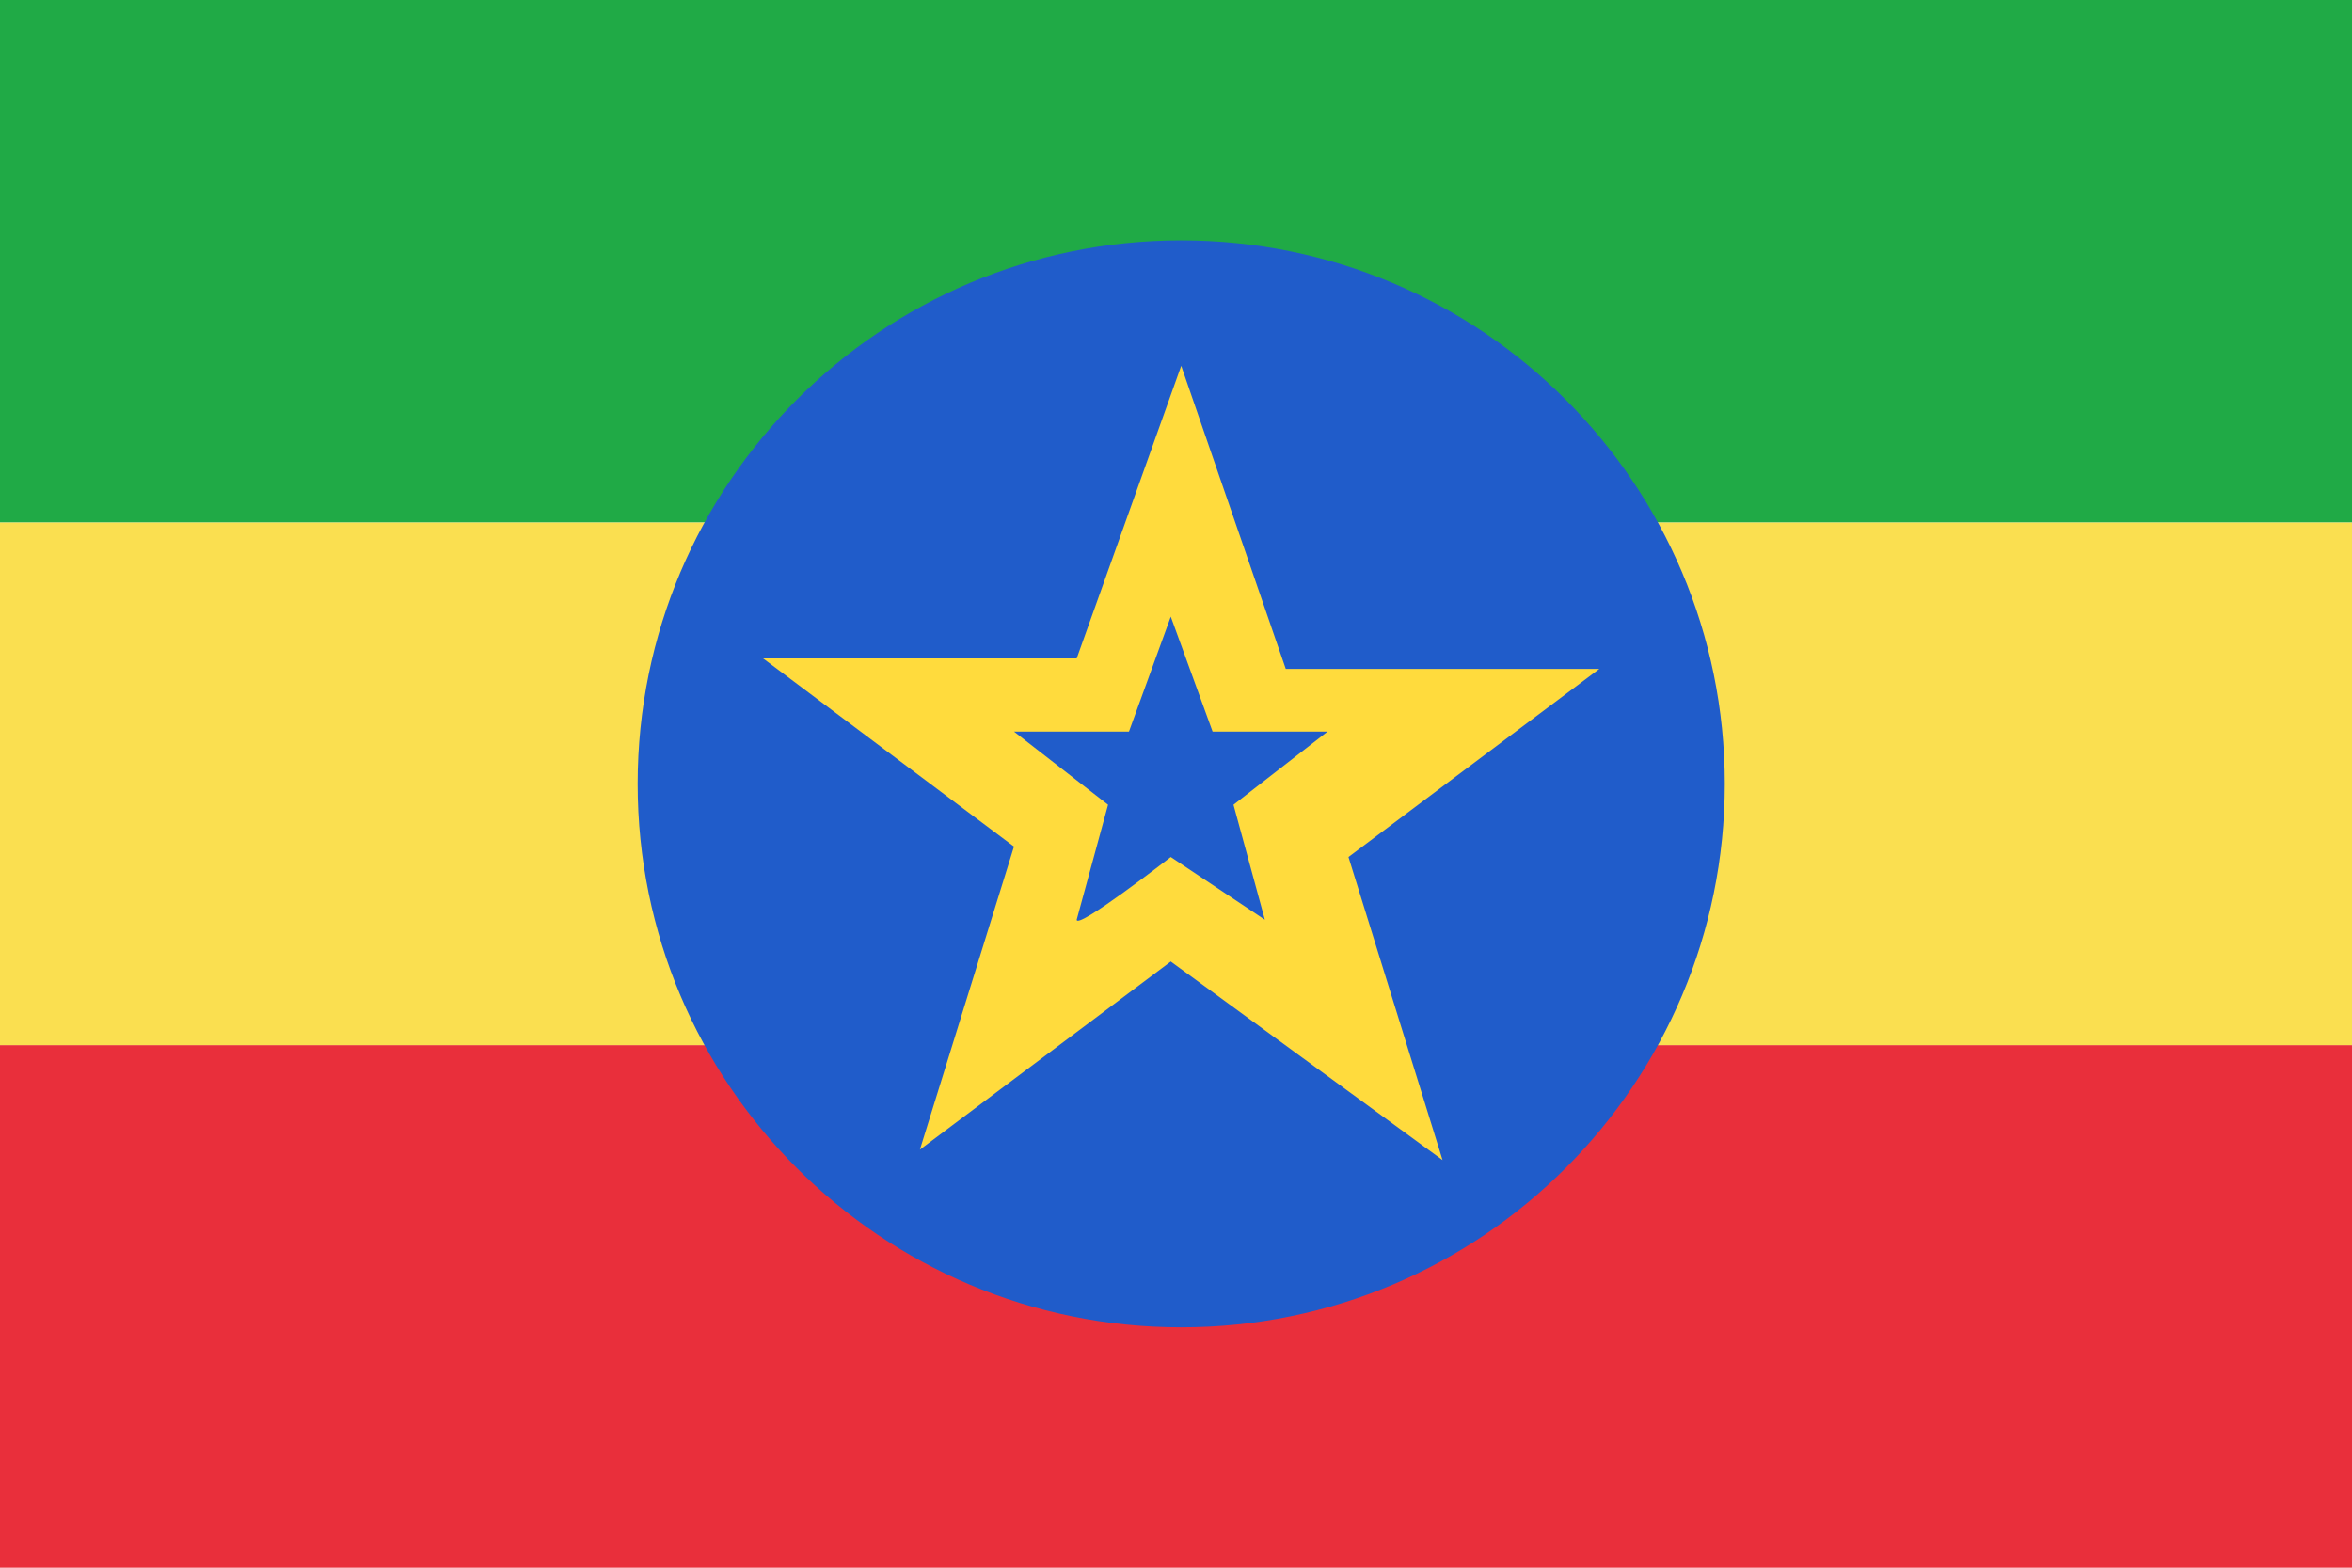
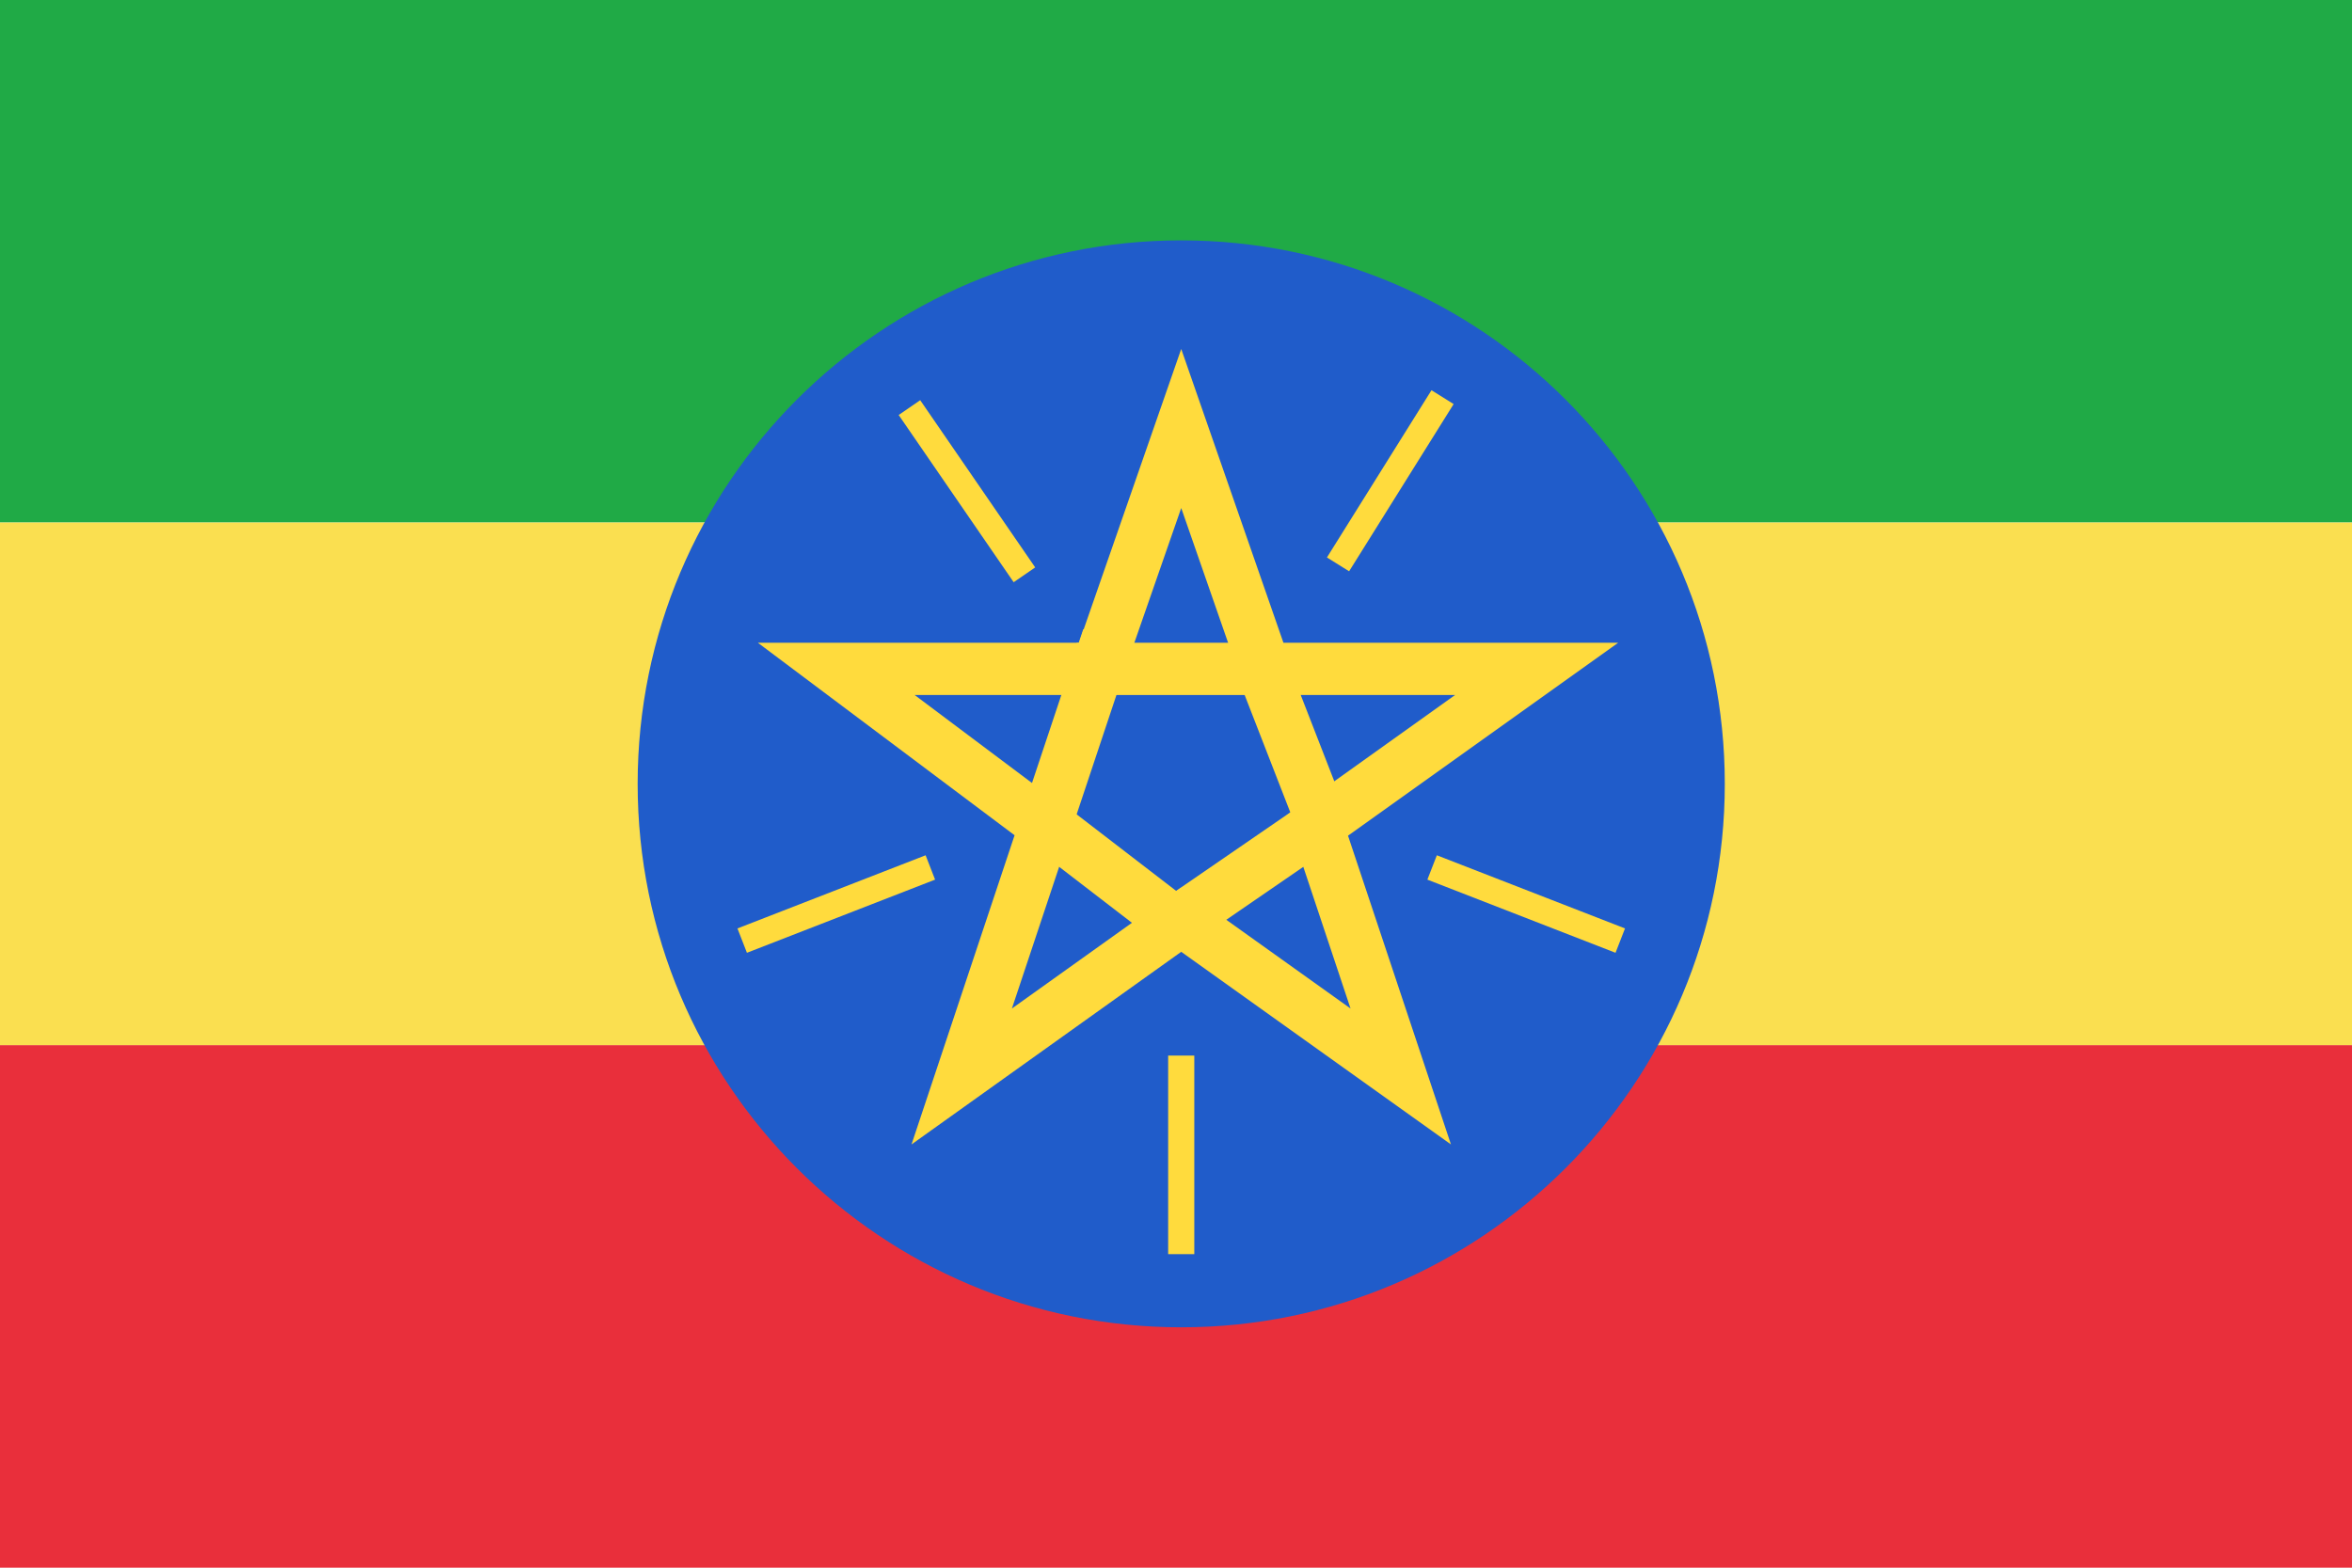
<svg xmlns="http://www.w3.org/2000/svg" version="1.1" viewBox="0 0 22.5 15">
-   <g>
-     <path fill="#20AA46" d="M0,0h22.5v5H0V0z" />
-     <path fill="#E92F3B" d="M0,10h22.5v5H0V10z" />
-     <path fill="#FADF50" d="M0,5h22.5v5H0V5z" />
-     <circle fill="#205CCA" cx="11.3" cy="7.5" r="5.2" />
-     <path fill="#FFDB3D" d="M11.2,9.2L8.8,11l0.9-2.9L7.3,6.3l3,0l1-2.8l1,2.9l3,0l-2.4,1.8l0.9,2.9L11.2,9.2z M11.2,8.2l0.9,0.6l-0.3-1.1   l0.9-0.7l-1.1,0l-0.4-1.1l-0.4,1.1l-1.1,0l0.9,0.7l-0.3,1.1C10.3,8.9,11.2,8.2,11.2,8.2z" />
+   <path fill="#20AA46" d="M0,0h22.5v5H0V0z" />
+   <path fill="#E92F3B" d="M0,10h22.5v5H0V10z" />
+   <path fill="#FADF50" d="M0,5h22.5v5H0V5z" />
+   <circle fill="#205CCA" cx="11.3" cy="7.5" r="5.2" />
+   <g stroke="#FFDB3D" fill="none">
+     <g stroke-width="0.5">
+       <path d="M11.3,8.8l-2.1,1.5L10,7.9L8,6.4h2.5l0.8-2.3l0.8,2.3l2.6,0l-2.1,1.5l0.8,2.4L11.3,8.8z" />
+       <line x1="10.3" y1="6.4" x2="12.2" y2="6.4" />
+       <line x1="9.9" y1="7.8" x2="11.2" y2="8.8" />
+       <line x1="12" y1="6.2" x2="12.7" y2="8" />
+       <line x1="10" y1="7.9" x2="10.6" y2="6.1" />
+       <line x1="11" y1="9" x2="12.6" y2="7.9" />
+     </g>
+     <g stroke-width="0.25">
+       <line x1="8.7" y1="3.9" x2="9.8" y2="5.5" />
+       <line x1="13.8" y1="3.8" x2="12.8" y2="5.4" />
+       <line x1="11.3" y1="10.1" x2="11.3" y2="12" />
+       <line x1="8.9" y1="8.3" x2="7.1" y2="9" />
+       <line x1="15.5" y1="9" x2="13.7" y2="8.3" />
+     </g>
  </g>
</svg>
